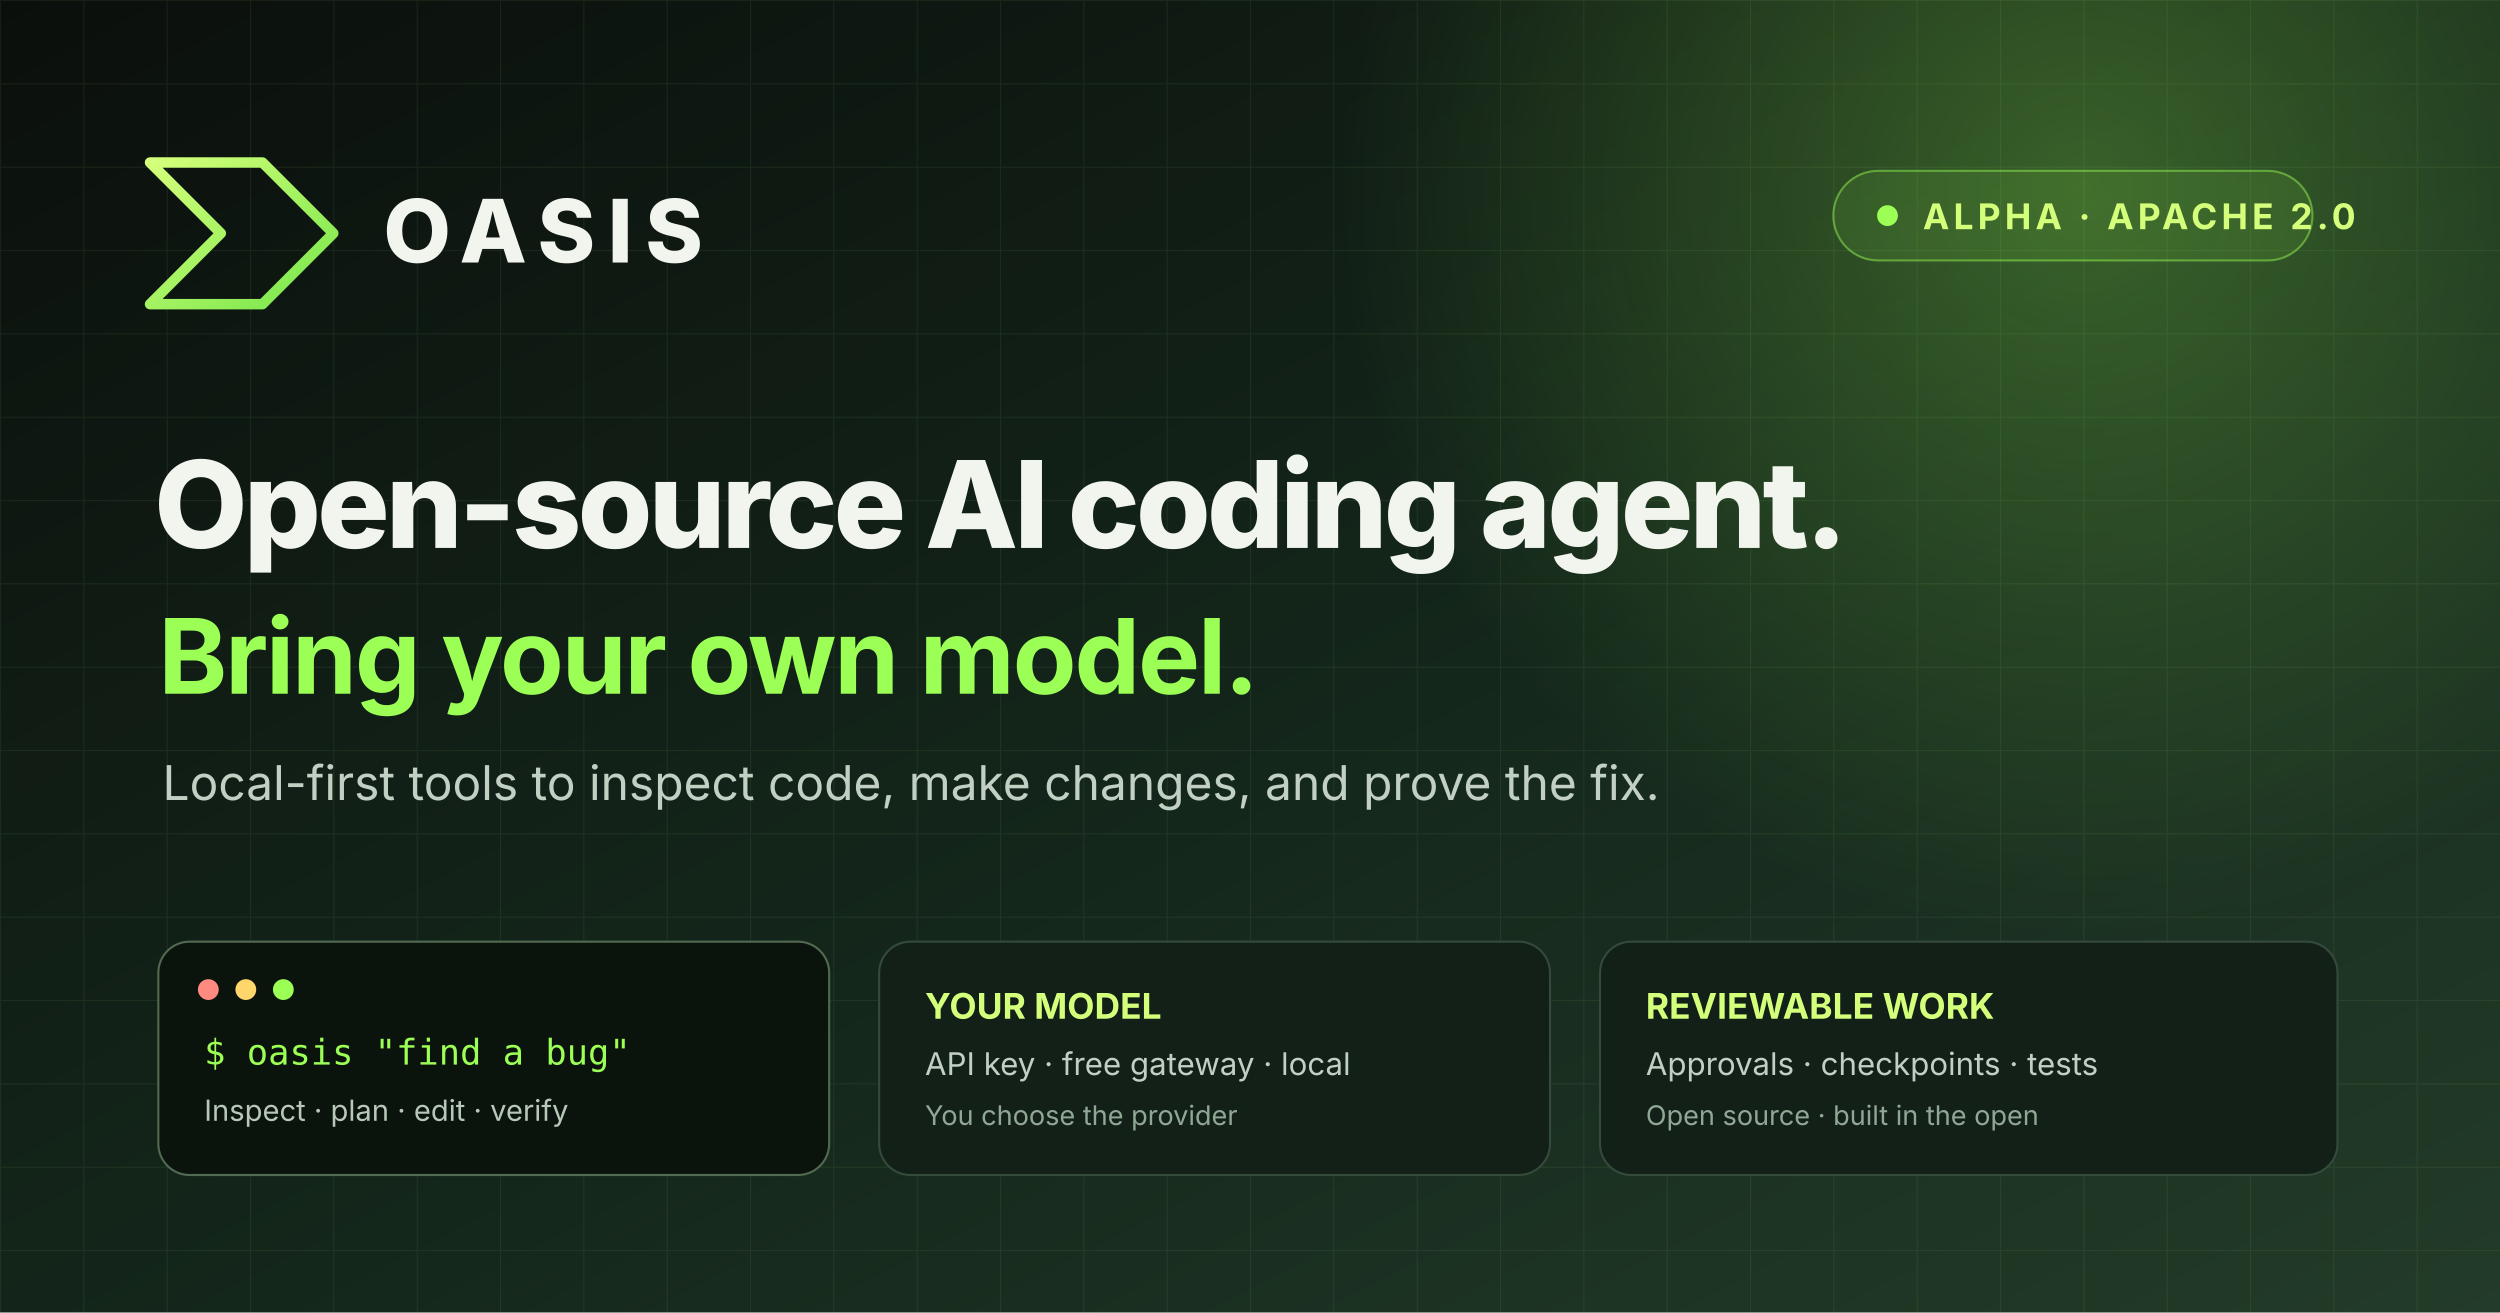
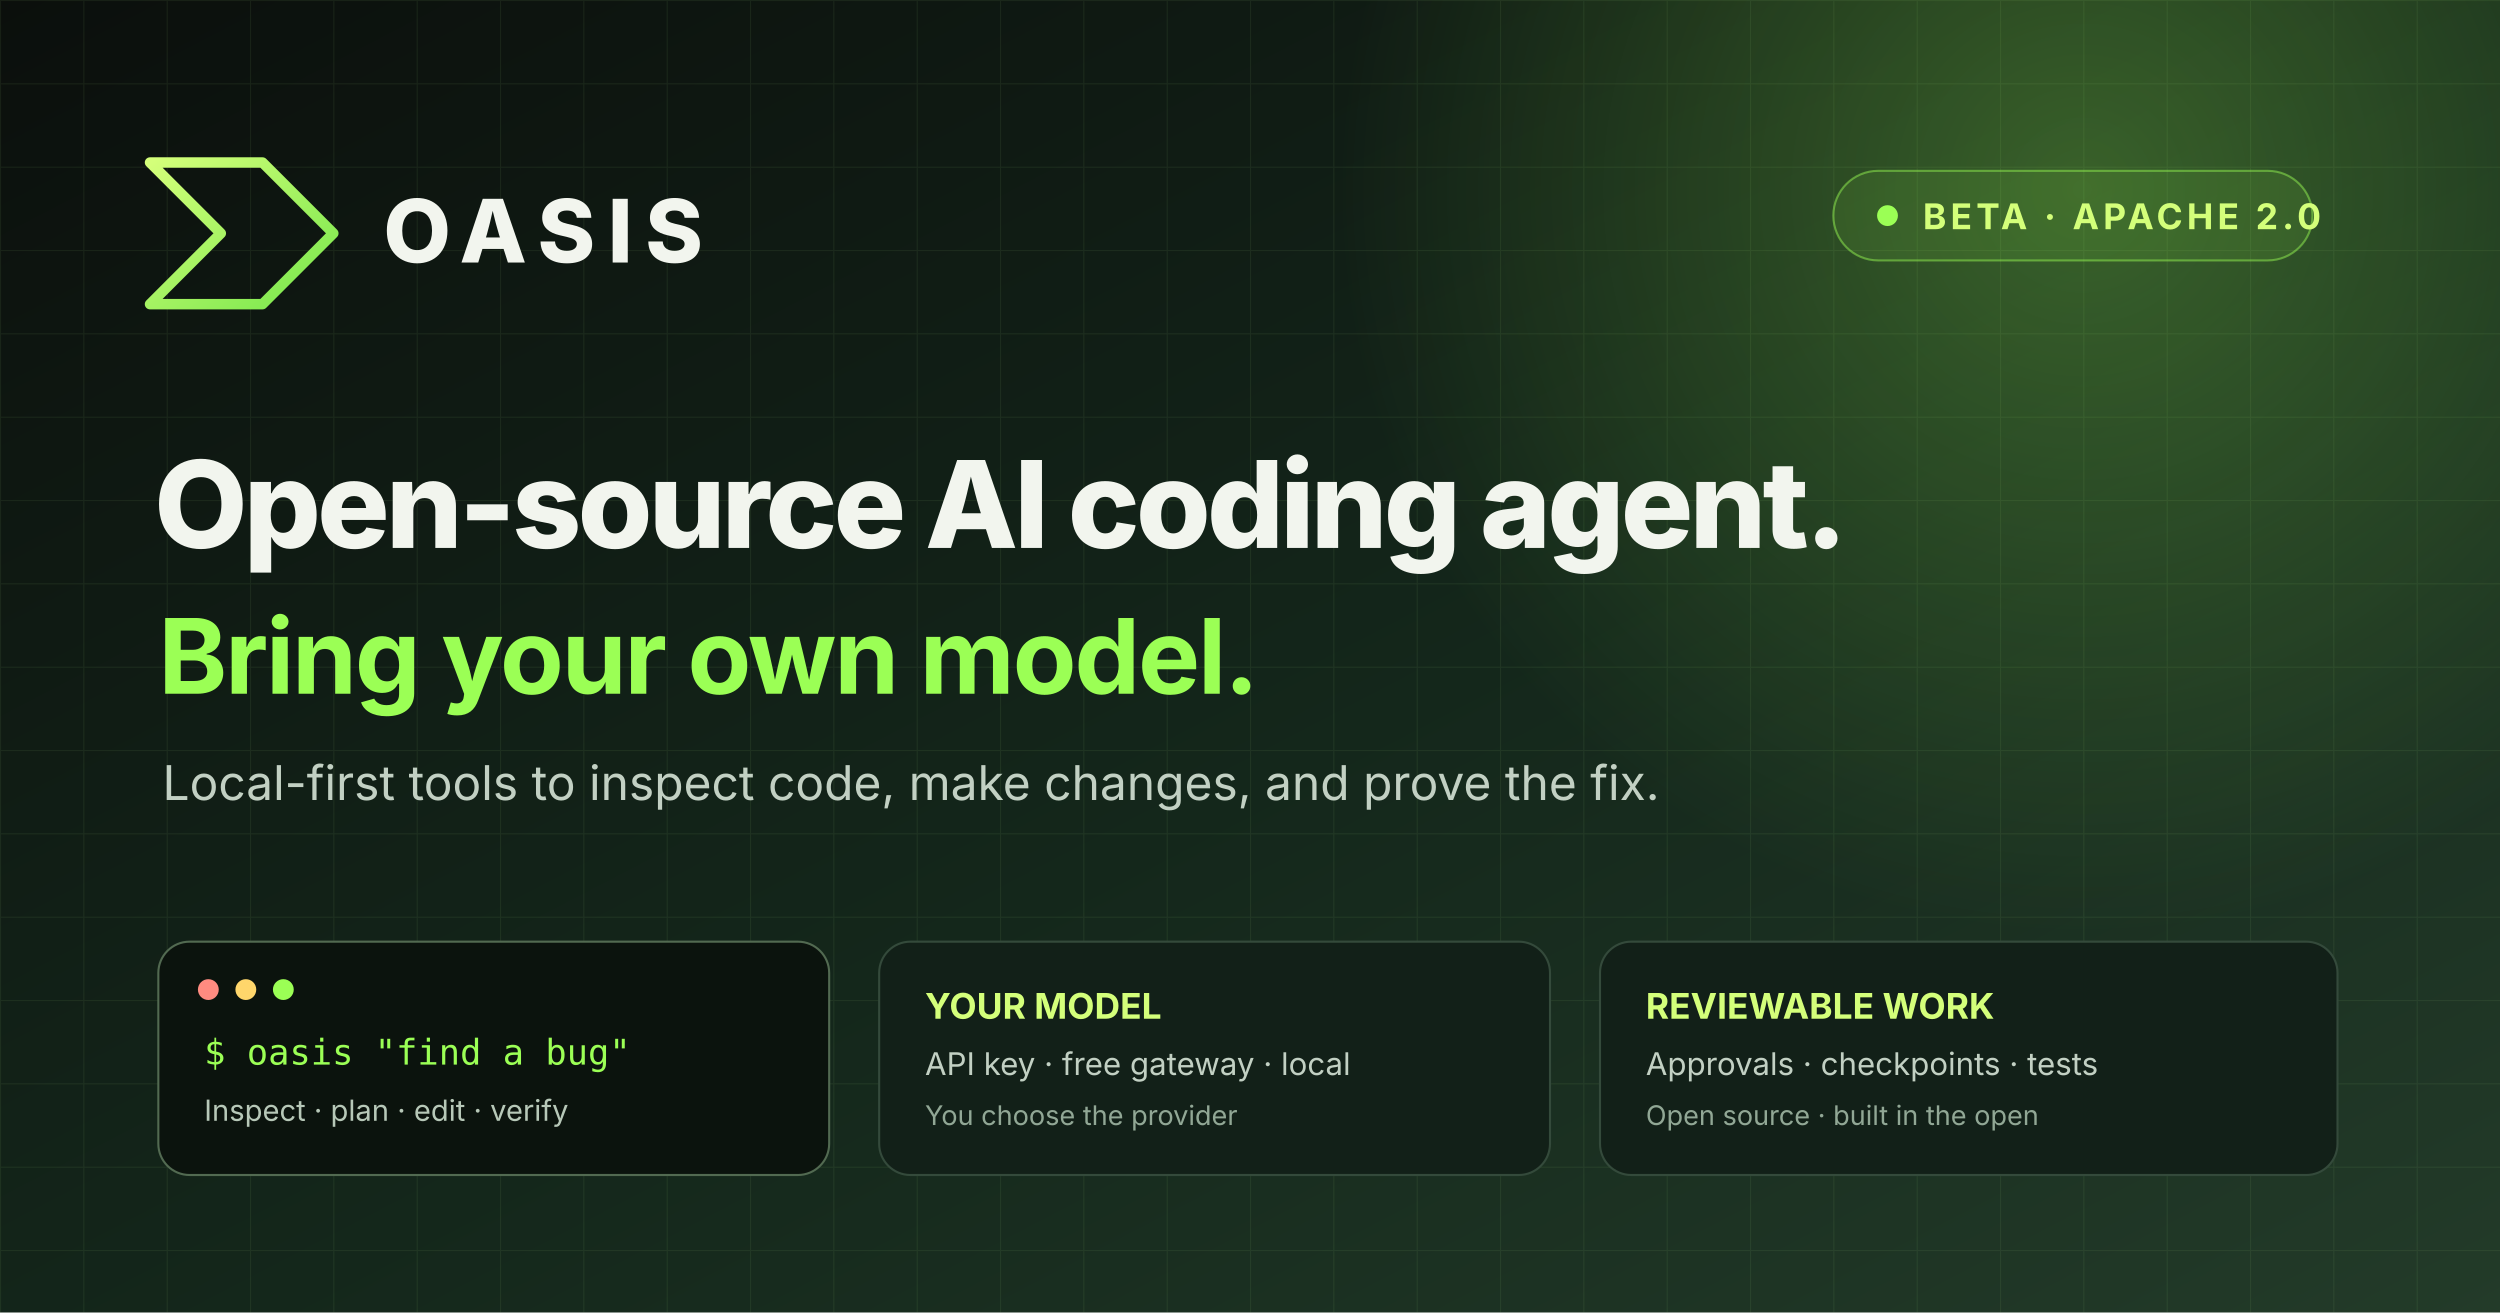
<svg xmlns="http://www.w3.org/2000/svg" width="1200" height="630" viewBox="0 0 1200 630" role="img" aria-labelledby="title desc">
  <defs>
    <linearGradient id="bg" x1="0" y1="0" x2="1" y2="1">
      <stop stop-color="#0b0f0c" />
      <stop offset=".55" stop-color="#14271b" />
      <stop offset="1" stop-color="#233b29" />
    </linearGradient>
    <linearGradient id="lime" x1="0" y1="0" x2="1" y2="1">
      <stop stop-color="#d4ff7a" />
      <stop offset="1" stop-color="#76e64b" />
    </linearGradient>
    <radialGradient id="glow">
      <stop stop-color="#9bff55" stop-opacity=".28" />
      <stop offset="1" stop-color="#9bff55" stop-opacity="0" />
    </radialGradient>
    <pattern id="grid" width="40" height="40" patternUnits="userSpaceOnUse">
      <path d="M40 0H0V40" fill="none" stroke="#baf59a" stroke-opacity=".07" />
    </pattern>
  </defs>
  <rect width="1200" height="630" fill="url(#bg)" />
  <rect width="1200" height="630" fill="url(#grid)" />
  <circle cx="1000" cy="90" r="360" fill="url(#glow)" />
  <path d="M72 78h54l34 34-34 34H72l34-34z" fill="none" stroke="url(#lime)" stroke-width="5" stroke-linejoin="round" />
  <text x="184" y="126" fill="#f2f5ee" font-family="Inter,Segoe UI,Arial,sans-serif" font-size="42" font-weight="800" letter-spacing="6">OASIS</text>
  <rect x="880" y="82" width="230" height="43" rx="21.5" fill="#9bff5517" stroke="#9bff5577" />
  <circle cx="906" cy="103.5" r="5" fill="#9bff55" />
-   <text x="923" y="110" fill="#d4ff7a" font-family="Inter,Segoe UI,Arial,sans-serif" font-size="17" font-weight="700" letter-spacing="2">ALPHA · APACHE 2.0</text>
+   <text x="923" y="110" fill="#d4ff7a" font-family="Inter,Segoe UI,Arial,sans-serif" font-size="17" font-weight="700" letter-spacing="2">BETA · APACHE 2.0</text>
  <text x="74" y="263" fill="#f2f5ee" font-family="Inter,Segoe UI,Arial,sans-serif" font-size="58" font-weight="800" letter-spacing="-1.8">Open-source AI coding agent.</text>
  <text x="76" y="333" fill="#9bff55" font-family="Inter,Segoe UI,Arial,sans-serif" font-size="50" font-weight="750" letter-spacing="-1">Bring your own model.</text>
  <text x="78" y="384" fill="#c2d0c3" font-family="Inter,Segoe UI,Arial,sans-serif" font-size="23">Local-first tools to inspect code, make changes, and prove the fix.</text>
  <g transform="translate(76 452)">
    <rect width="322" height="112" rx="15" fill="#0b130d" stroke="#526a51" />
    <circle cx="24" cy="23" r="5" fill="#ff8b80" />
    <circle cx="42" cy="23" r="5" fill="#ffd66b" />
    <circle cx="60" cy="23" r="5" fill="#9bff55" />
    <text x="22" y="59" fill="#9bff55" font-family="ui-monospace,Consolas,monospace" font-size="17">$ oasis "find a bug"</text>
    <text x="22" y="86" fill="#b7c8b8" font-family="Inter,Segoe UI,Arial,sans-serif" font-size="14">Inspect · plan · edit · verify</text>
  </g>
  <g transform="translate(422 452)">
    <rect width="322" height="112" rx="15" fill="#122018" stroke="#344a3b" />
    <text x="22" y="37" fill="#d4ff7a" font-family="Inter,Segoe UI,Arial,sans-serif" font-size="17" font-weight="750">YOUR MODEL</text>
    <text x="22" y="64" fill="#c2d0c3" font-family="Inter,Segoe UI,Arial,sans-serif" font-size="15">API key · free gateway · local</text>
    <text x="22" y="88" fill="#91a795" font-family="Inter,Segoe UI,Arial,sans-serif" font-size="13">You choose the provider</text>
  </g>
  <g transform="translate(768 452)">
    <rect width="354" height="112" rx="15" fill="#122018" stroke="#344a3b" />
    <text x="22" y="37" fill="#d4ff7a" font-family="Inter,Segoe UI,Arial,sans-serif" font-size="17" font-weight="750">REVIEWABLE WORK</text>
    <text x="22" y="64" fill="#c2d0c3" font-family="Inter,Segoe UI,Arial,sans-serif" font-size="15">Approvals · checkpoints · tests</text>
    <text x="22" y="88" fill="#91a795" font-family="Inter,Segoe UI,Arial,sans-serif" font-size="13">Open source · built in the open</text>
  </g>
</svg>
